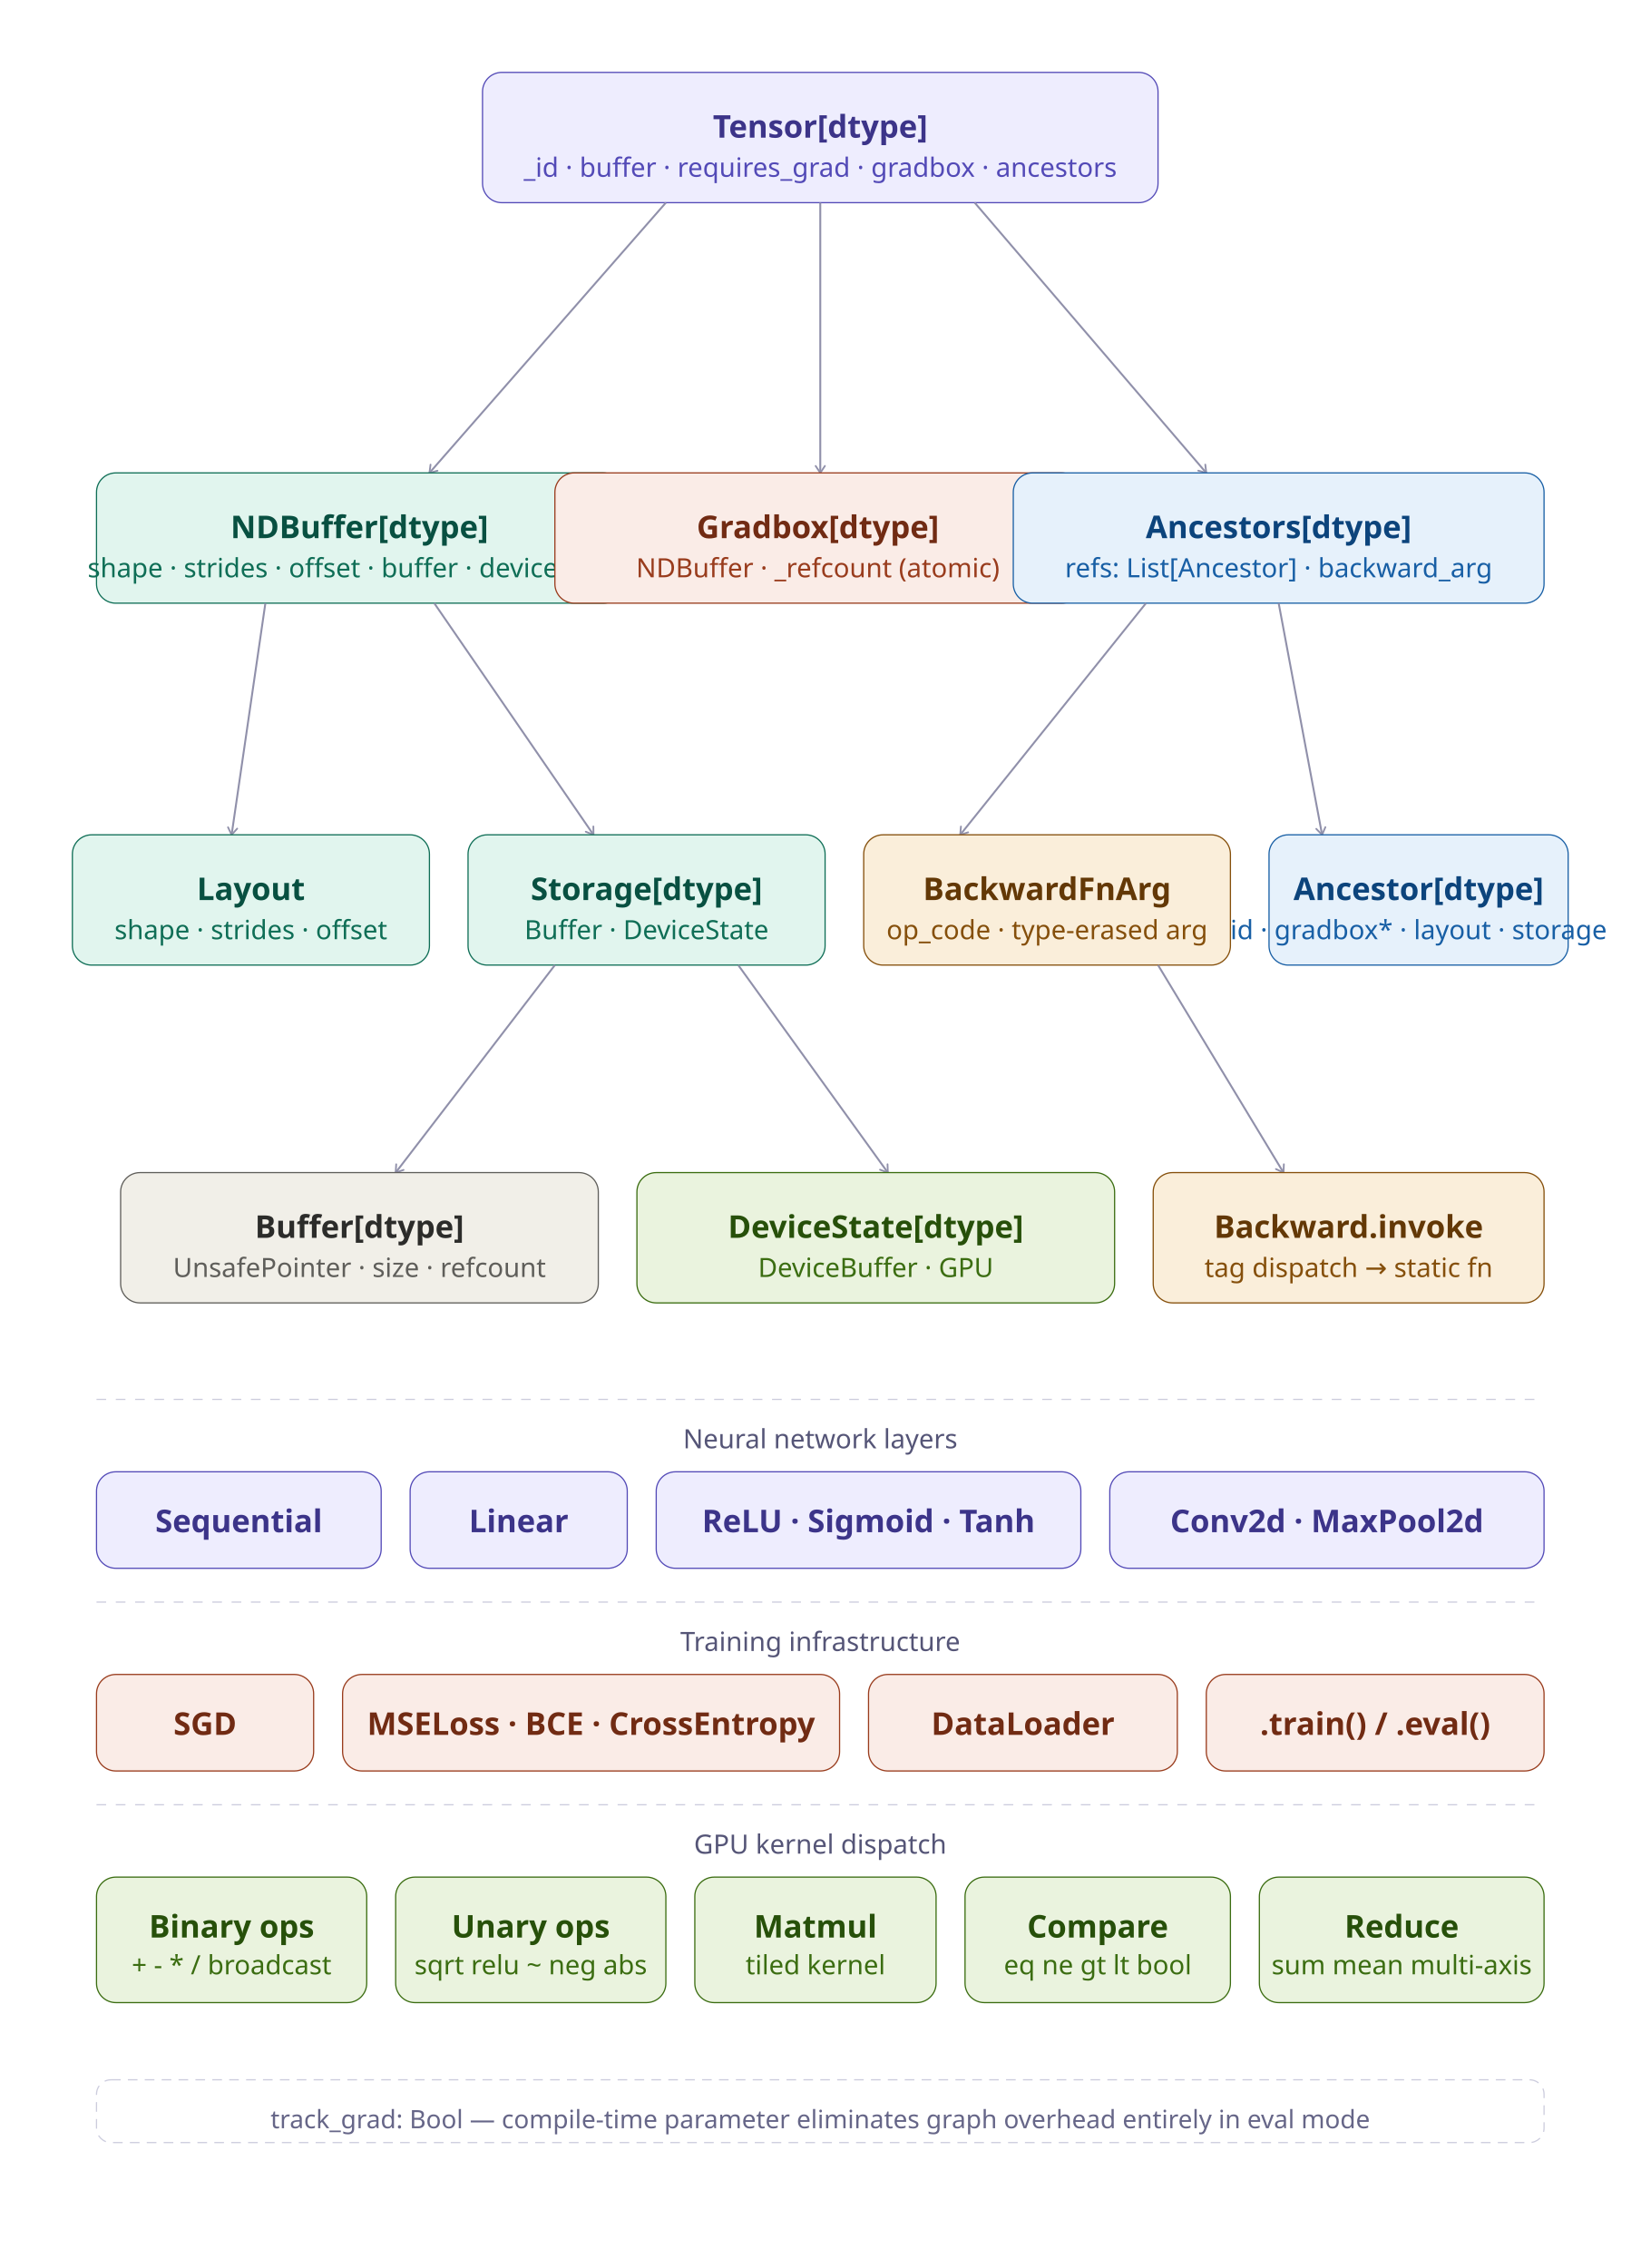
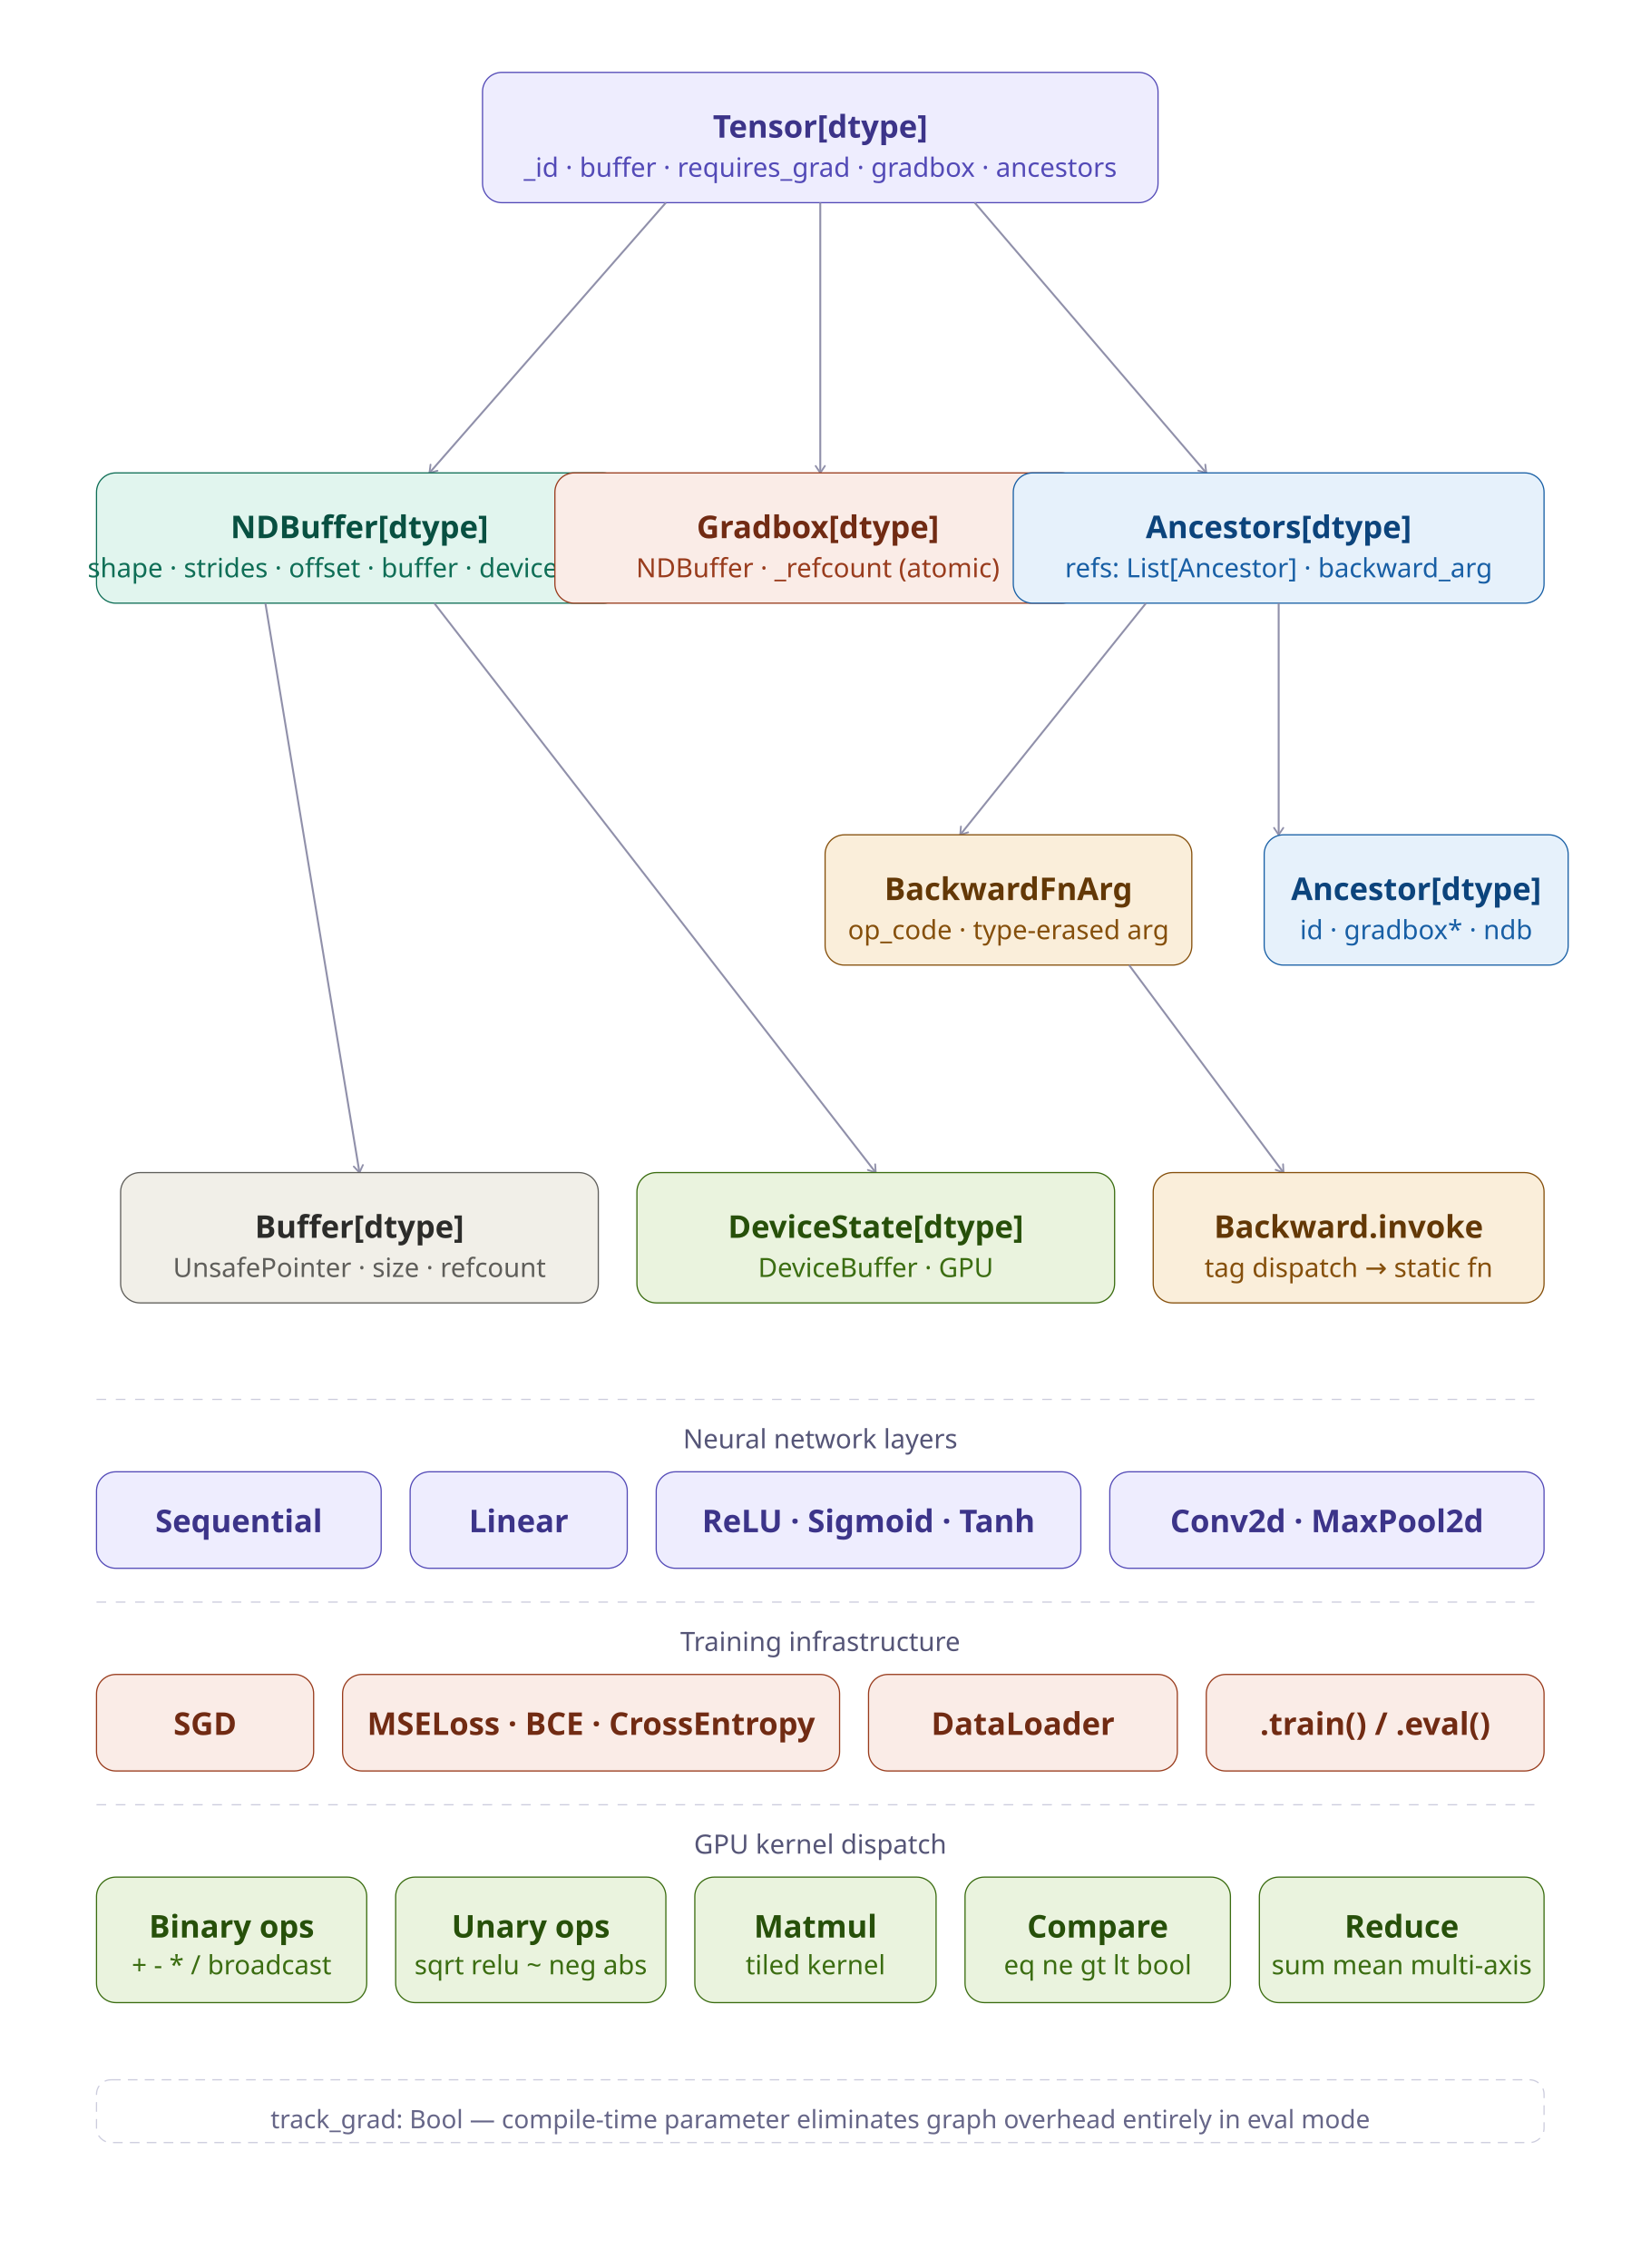
<svg xmlns="http://www.w3.org/2000/svg" width="680" viewBox="0 0 680 940" role="img">
  <defs>
    <marker id="arrow" viewBox="0 0 10 10" refX="8" refY="5" markerWidth="6" markerHeight="6" orient="auto-start-reverse">
      <path d="M2 1L8 5L2 9" fill="none" stroke="context-stroke" stroke-width="1.5" stroke-linecap="round" stroke-linejoin="round" />
    </marker>
    <style>
  text { font-family: ui-sans-serif, system-ui, sans-serif; }
  .th  { font-size: 13px; font-weight: 600; fill: #1a1a2e; }
  .ts  { font-size: 11px; font-weight: 400; fill: #444466; }
  .thl { font-size: 11px; font-weight: 500; fill: #555577; }
  .arr { stroke: #9090aa; stroke-width: 0.8; fill: none; }
  .sep { stroke: #ccccdd; stroke-width: 0.5; stroke-dasharray: 4 4; }
  .note-box { fill: none; stroke: #ccccdd; stroke-width: 0.5; stroke-dasharray: 4 3; }
  .note-text { font-size: 10.5px; font-weight: 400; fill: #666688; }

  .b-purple  { fill: #EEEDFE; stroke: #534AB7; }
  .b-teal    { fill: #E1F5EE; stroke: #0F6E56; }
  .b-coral   { fill: #FAECE7; stroke: #993C1D; }
  .b-blue    { fill: #E6F1FB; stroke: #185FA5; }
  .b-amber   { fill: #FAEEDA; stroke: #854F0B; }
  .b-gray    { fill: #F1EFE8; stroke: #5F5E5A; }
  .b-green   { fill: #EAF3DE; stroke: #3B6D11; }

  .t-purple  { fill: #3C3489; }
  .t-teal    { fill: #085041; }
  .t-coral   { fill: #712B13; }
  .t-blue    { fill: #0C447C; }
  .t-amber   { fill: #633806; }
  .t-gray    { fill: #2C2C2A; }
  .t-green   { fill: #27500A; }

  .s-purple  { fill: #534AB7; }
  .s-teal    { fill: #0F6E56; }
  .s-coral   { fill: #993C1D; }
  .s-blue    { fill: #185FA5; }
  .s-amber   { fill: #854F0B; }
  .s-gray    { fill: #5F5E5A; }
  .s-green   { fill: #3B6D11; }

  @media (prefers-color-scheme: dark) {
    .th  { fill: #e8e8f8; }
    .ts  { fill: #b0b0cc; }
    .thl { fill: #a0a0bb; }
    .note-text { fill: #9090aa; }
    .sep { stroke: #444466; }
    .note-box { stroke: #444466; }
    .arr { stroke: #666688; }

    .b-purple  { fill: #26215C; stroke: #AFA9EC; }
    .b-teal    { fill: #04342C; stroke: #5DCAA5; }
    .b-coral   { fill: #4A1B0C; stroke: #F0997B; }
    .b-blue    { fill: #042C53; stroke: #85B7EB; }
    .b-amber   { fill: #412402; stroke: #EF9F27; }
    .b-gray    { fill: #2C2C2A; stroke: #B4B2A9; }
    .b-green   { fill: #173404; stroke: #97C459; }

    .t-purple  { fill: #CECBF6; }
    .t-teal    { fill: #9FE1CB; }
    .t-coral   { fill: #F5C4B3; }
    .t-blue    { fill: #B5D4F4; }
    .t-amber   { fill: #FAC775; }
    .t-gray    { fill: #D3D1C7; }
    .t-green   { fill: #C0DD97; }

    .s-purple  { fill: #AFA9EC; }
    .s-teal    { fill: #5DCAA5; }
    .s-coral   { fill: #F0997B; }
    .s-blue    { fill: #85B7EB; }
    .s-amber   { fill: #EF9F27; }
    .s-gray    { fill: #B4B2A9; }
    .s-green   { fill: #97C459; }
  }
</style>
  </defs>
  <rect x="200" y="30" width="280" height="54" rx="8" stroke-width="0.5" class="b-purple" />
  <text class="th t-purple" x="340" y="52" text-anchor="middle" dominant-baseline="central">Tensor[dtype]</text>
  <text class="ts s-purple" x="340" y="69" text-anchor="middle" dominant-baseline="central">_id · buffer · requires_grad · gradbox · ancestors</text>
  <line x1="276" y1="84" x2="178" y2="196" class="arr" marker-end="url(#arrow)" />
  <line x1="340" y1="84" x2="340" y2="196" class="arr" marker-end="url(#arrow)" />
  <line x1="404" y1="84" x2="500" y2="196" class="arr" marker-end="url(#arrow)" />
  <rect x="40" y="196" width="218" height="54" rx="8" stroke-width="0.5" class="b-teal" />
  <text class="th t-teal" x="149" y="218" text-anchor="middle" dominant-baseline="central">NDBuffer[dtype]</text>
  <text class="ts s-teal" x="149" y="235" text-anchor="middle" dominant-baseline="central">shape · strides · offset · buffer · device_state</text>
  <rect x="230" y="196" width="218" height="54" rx="8" stroke-width="0.5" class="b-coral" />
  <text class="th t-coral" x="339" y="218" text-anchor="middle" dominant-baseline="central">Gradbox[dtype]</text>
  <text class="ts s-coral" x="339" y="235" text-anchor="middle" dominant-baseline="central">NDBuffer · _refcount (atomic)</text>
  <rect x="420" y="196" width="220" height="54" rx="8" stroke-width="0.5" class="b-blue" />
  <text class="th t-blue" x="530" y="218" text-anchor="middle" dominant-baseline="central">Ancestors[dtype]</text>
  <text class="ts s-blue" x="530" y="235" text-anchor="middle" dominant-baseline="central">refs: List[Ancestor] · backward_arg</text>
-   <line x1="110" y1="250" x2="96" y2="346" class="arr" marker-end="url(#arrow)" />
-   <line x1="180" y1="250" x2="246" y2="346" class="arr" marker-end="url(#arrow)" />
+   <line x1="110" y1="250" x2="149" y2="486" class="arr" marker-end="url(#arrow)" />
+   <line x1="180" y1="250" x2="363" y2="486" class="arr" marker-end="url(#arrow)" />
  <line x1="475" y1="250" x2="398" y2="346" class="arr" marker-end="url(#arrow)" />
-   <line x1="530" y1="250" x2="548" y2="346" class="arr" marker-end="url(#arrow)" />
-   <rect x="30" y="346" width="148" height="54" rx="8" stroke-width="0.5" class="b-teal" />
-   <text class="th t-teal" x="104" y="368" text-anchor="middle" dominant-baseline="central">Layout</text>
-   <text class="ts s-teal" x="104" y="385" text-anchor="middle" dominant-baseline="central">shape · strides · offset</text>
-   <rect x="194" y="346" width="148" height="54" rx="8" stroke-width="0.5" class="b-teal" />
-   <text class="th t-teal" x="268" y="368" text-anchor="middle" dominant-baseline="central">Storage[dtype]</text>
-   <text class="ts s-teal" x="268" y="385" text-anchor="middle" dominant-baseline="central">Buffer · DeviceState</text>
-   <rect x="358" y="346" width="152" height="54" rx="8" stroke-width="0.5" class="b-amber" />
-   <text class="th t-amber" x="434" y="368" text-anchor="middle" dominant-baseline="central">BackwardFnArg</text>
-   <text class="ts s-amber" x="434" y="385" text-anchor="middle" dominant-baseline="central">op_code · type-erased arg</text>
-   <rect x="526" y="346" width="124" height="54" rx="8" stroke-width="0.5" class="b-blue" />
-   <text class="th t-blue" x="588" y="368" text-anchor="middle" dominant-baseline="central">Ancestor[dtype]</text>
-   <text class="ts s-blue" x="588" y="385" text-anchor="middle" dominant-baseline="central">id · gradbox* · layout · storage</text>
-   <line x1="230" y1="400" x2="164" y2="486" class="arr" marker-end="url(#arrow)" />
-   <line x1="306" y1="400" x2="368" y2="486" class="arr" marker-end="url(#arrow)" />
-   <line x1="480" y1="400" x2="532" y2="486" class="arr" marker-end="url(#arrow)" />
+   <line x1="530" y1="250" x2="530" y2="346" class="arr" marker-end="url(#arrow)" />
+   <rect x="342" y="346" width="152" height="54" rx="8" stroke-width="0.5" class="b-amber" />
+   <text class="th t-amber" x="418" y="368" text-anchor="middle" dominant-baseline="central">BackwardFnArg</text>
+   <text class="ts s-amber" x="418" y="385" text-anchor="middle" dominant-baseline="central">op_code · type-erased arg</text>
+   <rect x="524" y="346" width="126" height="54" rx="8" stroke-width="0.5" class="b-blue" />
+   <text class="th t-blue" x="587" y="368" text-anchor="middle" dominant-baseline="central">Ancestor[dtype]</text>
+   <text class="ts s-blue" x="587" y="385" text-anchor="middle" dominant-baseline="central">id · gradbox* · ndb</text>
+   <line x1="468" y1="400" x2="532" y2="486" class="arr" marker-end="url(#arrow)" />
  <rect x="50" y="486" width="198" height="54" rx="8" stroke-width="0.5" class="b-gray" />
  <text class="th t-gray" x="149" y="508" text-anchor="middle" dominant-baseline="central">Buffer[dtype]</text>
  <text class="ts s-gray" x="149" y="525" text-anchor="middle" dominant-baseline="central">UnsafePointer · size · refcount</text>
  <rect x="264" y="486" width="198" height="54" rx="8" stroke-width="0.5" class="b-green" />
  <text class="th t-green" x="363" y="508" text-anchor="middle" dominant-baseline="central">DeviceState[dtype]</text>
  <text class="ts s-green" x="363" y="525" text-anchor="middle" dominant-baseline="central">DeviceBuffer · GPU</text>
  <rect x="478" y="486" width="162" height="54" rx="8" stroke-width="0.5" class="b-amber" />
  <text class="th t-amber" x="559" y="508" text-anchor="middle" dominant-baseline="central">Backward.invoke</text>
  <text class="ts s-amber" x="559" y="525" text-anchor="middle" dominant-baseline="central">tag dispatch → static fn</text>
  <line x1="40" y1="580" x2="640" y2="580" class="sep" />
  <text class="thl" x="340" y="596" text-anchor="middle" dominant-baseline="central">Neural network layers</text>
  <rect x="40" y="610" width="118" height="40" rx="8" stroke-width="0.5" class="b-purple" />
  <text class="th t-purple" x="99" y="630" text-anchor="middle" dominant-baseline="central">Sequential</text>
  <rect x="170" y="610" width="90" height="40" rx="8" stroke-width="0.5" class="b-purple" />
  <text class="th t-purple" x="215" y="630" text-anchor="middle" dominant-baseline="central">Linear</text>
  <rect x="272" y="610" width="176" height="40" rx="8" stroke-width="0.5" class="b-purple" />
  <text class="th t-purple" x="360" y="630" text-anchor="middle" dominant-baseline="central">ReLU · Sigmoid · Tanh</text>
  <rect x="460" y="610" width="180" height="40" rx="8" stroke-width="0.5" class="b-purple" />
  <text class="th t-purple" x="550" y="630" text-anchor="middle" dominant-baseline="central">Conv2d · MaxPool2d</text>
  <line x1="40" y1="664" x2="640" y2="664" class="sep" />
  <text class="thl" x="340" y="680" text-anchor="middle" dominant-baseline="central">Training infrastructure</text>
  <rect x="40" y="694" width="90" height="40" rx="8" stroke-width="0.5" class="b-coral" />
  <text class="th t-coral" x="85" y="714" text-anchor="middle" dominant-baseline="central">SGD</text>
  <rect x="142" y="694" width="206" height="40" rx="8" stroke-width="0.5" class="b-coral" />
  <text class="th t-coral" x="245" y="714" text-anchor="middle" dominant-baseline="central">MSELoss · BCE · CrossEntropy</text>
  <rect x="360" y="694" width="128" height="40" rx="8" stroke-width="0.5" class="b-coral" />
  <text class="th t-coral" x="424" y="714" text-anchor="middle" dominant-baseline="central">DataLoader</text>
  <rect x="500" y="694" width="140" height="40" rx="8" stroke-width="0.5" class="b-coral" />
  <text class="th t-coral" x="570" y="714" text-anchor="middle" dominant-baseline="central">.train() / .eval()</text>
  <line x1="40" y1="748" x2="640" y2="748" class="sep" />
  <text class="thl" x="340" y="764" text-anchor="middle" dominant-baseline="central">GPU kernel dispatch</text>
  <rect x="40" y="778" width="112" height="52" rx="8" stroke-width="0.5" class="b-green" />
  <text class="th t-green" x="96" y="798" text-anchor="middle" dominant-baseline="central">Binary ops</text>
  <text class="ts s-green" x="96" y="814" text-anchor="middle" dominant-baseline="central">+ - * / broadcast</text>
  <rect x="164" y="778" width="112" height="52" rx="8" stroke-width="0.5" class="b-green" />
  <text class="th t-green" x="220" y="798" text-anchor="middle" dominant-baseline="central">Unary ops</text>
  <text class="ts s-green" x="220" y="814" text-anchor="middle" dominant-baseline="central">sqrt relu ~ neg abs</text>
  <rect x="288" y="778" width="100" height="52" rx="8" stroke-width="0.5" class="b-green" />
  <text class="th t-green" x="338" y="798" text-anchor="middle" dominant-baseline="central">Matmul</text>
  <text class="ts s-green" x="338" y="814" text-anchor="middle" dominant-baseline="central">tiled kernel</text>
  <rect x="400" y="778" width="110" height="52" rx="8" stroke-width="0.5" class="b-green" />
  <text class="th t-green" x="455" y="798" text-anchor="middle" dominant-baseline="central">Compare</text>
  <text class="ts s-green" x="455" y="814" text-anchor="middle" dominant-baseline="central">eq ne gt lt bool</text>
  <rect x="522" y="778" width="118" height="52" rx="8" stroke-width="0.5" class="b-green" />
  <text class="th t-green" x="581" y="798" text-anchor="middle" dominant-baseline="central">Reduce</text>
  <text class="ts s-green" x="581" y="814" text-anchor="middle" dominant-baseline="central">sum mean multi-axis</text>
  <rect x="40" y="862" width="600" height="26" rx="6" class="note-box" />
  <text class="note-text" x="340" y="878" text-anchor="middle" dominant-baseline="central">track_grad: Bool — compile-time parameter eliminates graph overhead entirely in eval mode</text>
</svg>
